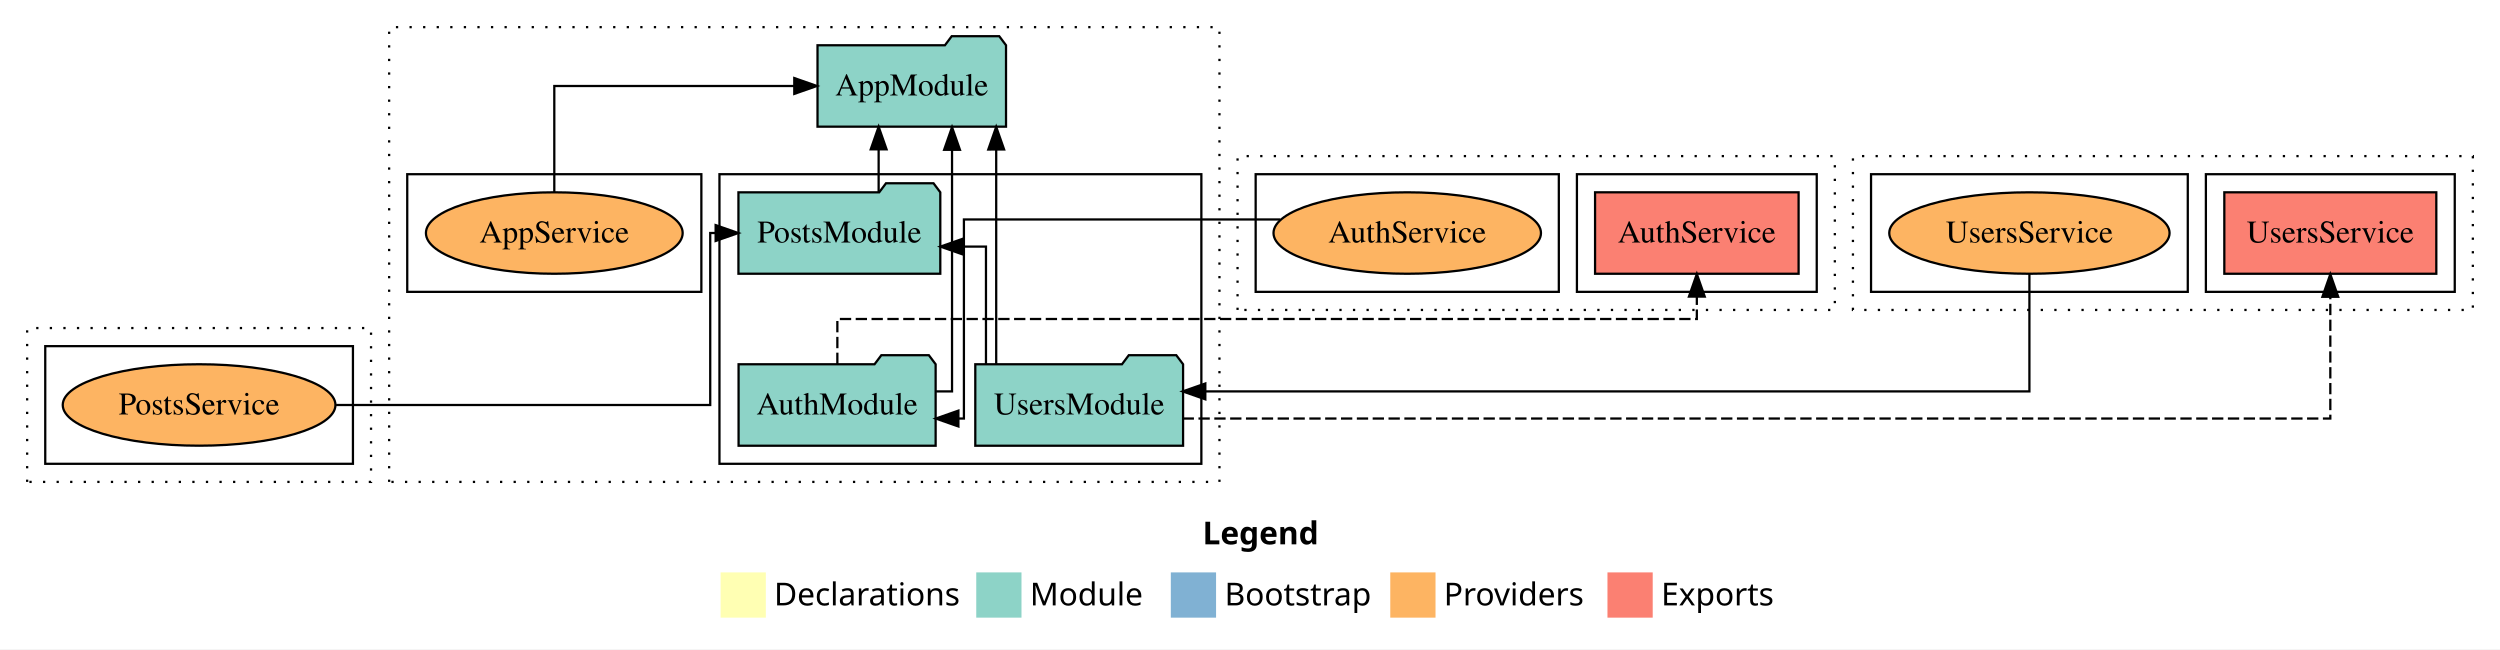
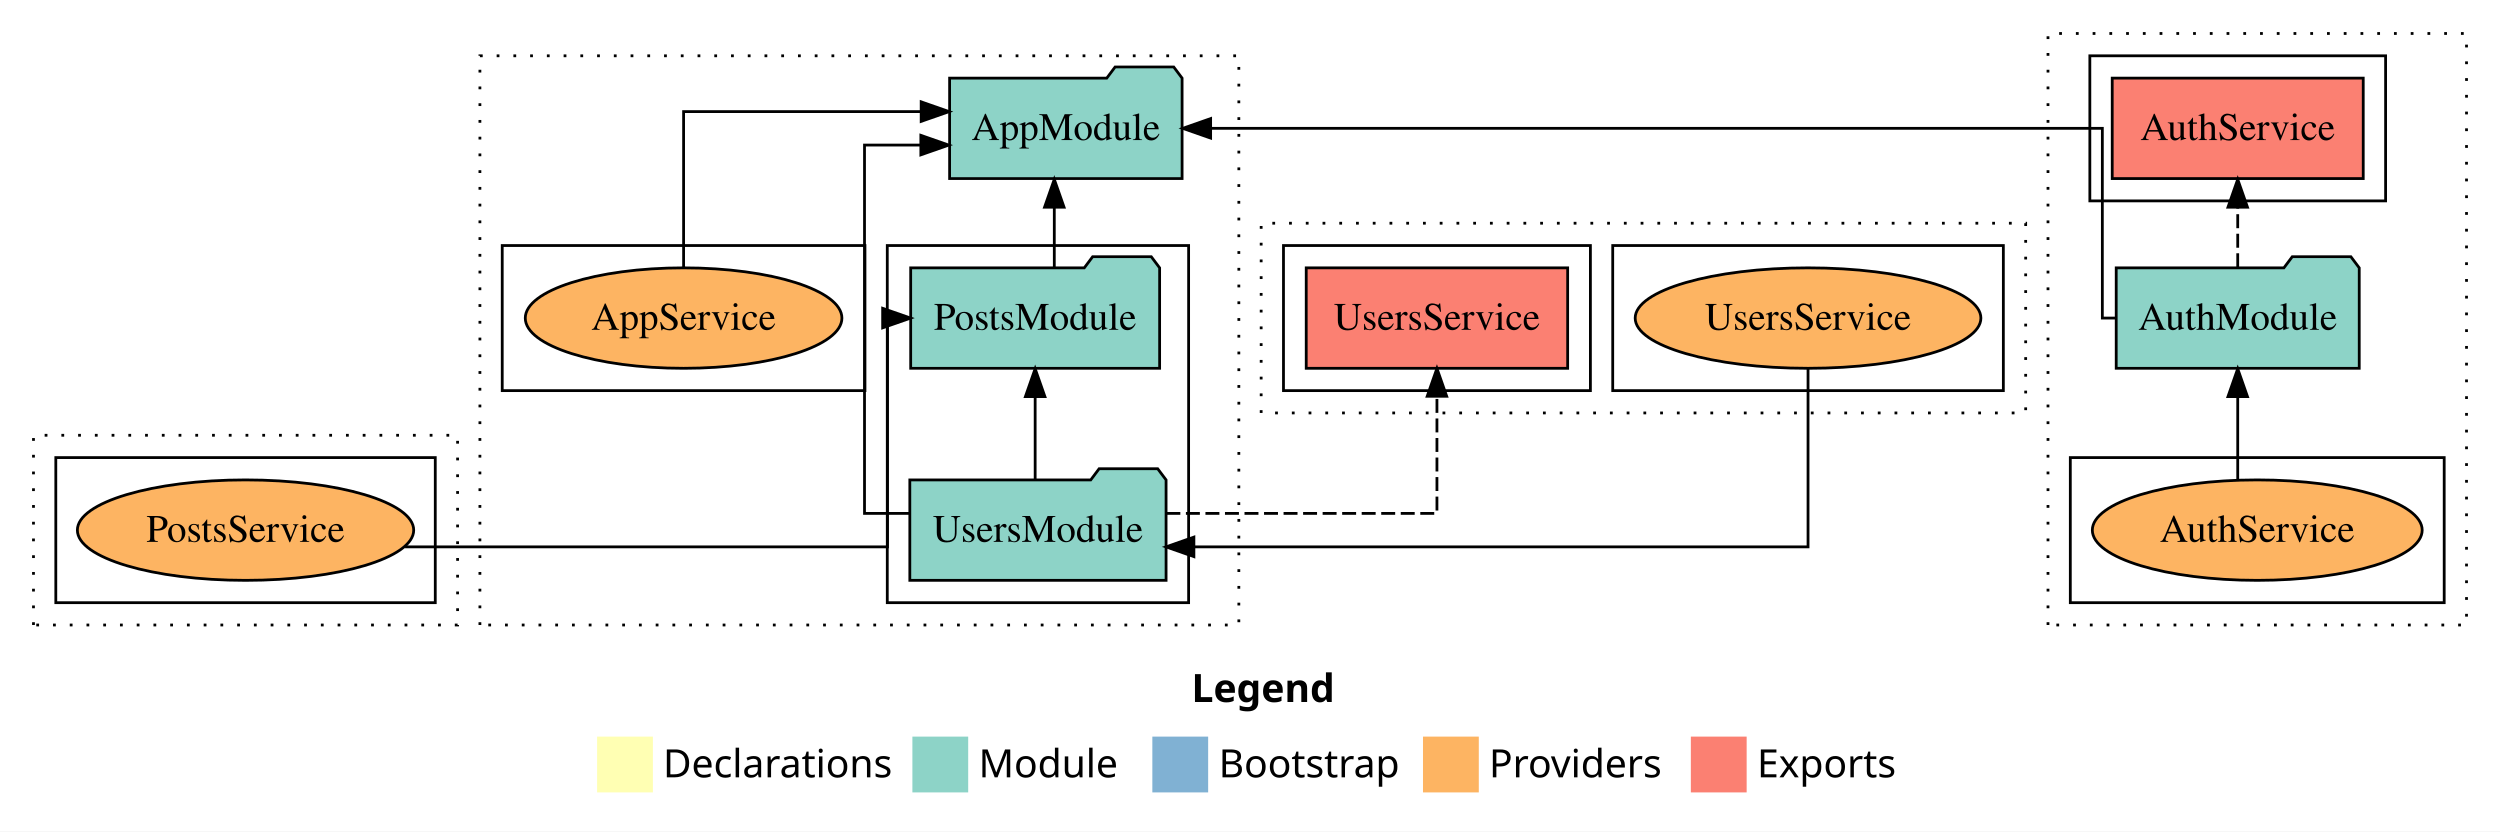
- <svg xmlns="http://www.w3.org/2000/svg" width="1105pt" height="287pt" viewBox="0.00 0.00 1105.00 287.00">
-   <g id="graph0" class="graph" transform="scale(1 1) rotate(0) translate(4 283)">
-     <polygon fill="white" stroke="transparent" points="-4,4 -4,-283 1101,-283 1101,4 -4,4" />
-     <text text-anchor="start" x="527.51" y="-42.4" font-family="Times-12" font-weight="bold" font-size="14.00">Legend</text>
-     <polygon fill="#ffffb3" stroke="transparent" points="314.5,-10 314.5,-30 334.5,-30 334.5,-10 314.5,-10" />
-     <text text-anchor="start" x="338.13" y="-15.4" font-family="Times-12" font-size="14.00">  Declarations</text>
-     <polygon fill="#8dd3c7" stroke="transparent" points="427.5,-10 427.5,-30 447.5,-30 447.5,-10 427.5,-10" />
-     <text text-anchor="start" x="451.23" y="-15.4" font-family="Times-12" font-size="14.00">  Module</text>
-     <polygon fill="#80b1d3" stroke="transparent" points="513.5,-10 513.5,-30 533.5,-30 533.5,-10 513.5,-10" />
-     <text text-anchor="start" x="537.28" y="-15.4" font-family="Times-12" font-size="14.00">  Bootstrap</text>
-     <polygon fill="#fdb462" stroke="transparent" points="610.5,-10 610.5,-30 630.5,-30 630.5,-10 610.5,-10" />
-     <text text-anchor="start" x="634.17" y="-15.4" font-family="Times-12" font-size="14.00">  Providers</text>
-     <polygon fill="#fb8072" stroke="transparent" points="706.5,-10 706.5,-30 726.5,-30 726.5,-10 706.5,-10" />
-     <text text-anchor="start" x="730.23" y="-15.4" font-family="Times-12" font-size="14.00">  Exports</text>
+ <svg xmlns="http://www.w3.org/2000/svg" width="896pt" height="298pt" viewBox="0.00 0.00 896.00 298.00">
+   <g id="graph0" class="graph" transform="scale(1 1) rotate(0) translate(4 294)">
+     <polygon fill="white" stroke="transparent" points="-4,4 -4,-294 892,-294 892,4 -4,4" />
+     <text text-anchor="start" x="423.01" y="-42.4" font-family="Times-12" font-weight="bold" font-size="14.00">Legend</text>
+     <polygon fill="#ffffb3" stroke="transparent" points="210,-10 210,-30 230,-30 230,-10 210,-10" />
+     <text text-anchor="start" x="233.63" y="-15.4" font-family="Times-12" font-size="14.00">  Declarations</text>
+     <polygon fill="#8dd3c7" stroke="transparent" points="323,-10 323,-30 343,-30 343,-10 323,-10" />
+     <text text-anchor="start" x="346.73" y="-15.4" font-family="Times-12" font-size="14.00">  Module</text>
+     <polygon fill="#80b1d3" stroke="transparent" points="409,-10 409,-30 429,-30 429,-10 409,-10" />
+     <text text-anchor="start" x="432.78" y="-15.4" font-family="Times-12" font-size="14.00">  Bootstrap</text>
+     <polygon fill="#fdb462" stroke="transparent" points="506,-10 506,-30 526,-30 526,-10 506,-10" />
+     <text text-anchor="start" x="529.67" y="-15.4" font-family="Times-12" font-size="14.00">  Providers</text>
+     <polygon fill="#fb8072" stroke="transparent" points="602,-10 602,-30 622,-30 622,-10 602,-10" />
+     <text text-anchor="start" x="625.73" y="-15.4" font-family="Times-12" font-size="14.00">  Exports</text>
+     <g id="clust7" class="cluster">
+       <polygon fill="none" stroke="black" stroke-dasharray="1,5" points="730,-70 730,-282 880,-282 880,-70 730,-70" />
+     </g>
+     <g id="clust12" class="cluster">
+       <polygon fill="none" stroke="black" points="738,-78 738,-130 872,-130 872,-78 738,-78" />
+     </g>
+     <g id="clust10" class="cluster">
+       <polygon fill="none" stroke="black" points="745,-222 745,-274 851,-274 851,-222 745,-222" />
+     </g>
    <g id="clust1" class="cluster">
-       <polygon fill="none" stroke="black" stroke-dasharray="1,5" points="168,-70 168,-271 535,-271 535,-70 168,-70" />
+       <polygon fill="none" stroke="black" stroke-dasharray="1,5" points="168,-70 168,-274 440,-274 440,-70 168,-70" />
    </g>
    <g id="clust3" class="cluster">
-       <polygon fill="none" stroke="black" points="314,-78 314,-206 527,-206 527,-78 314,-78" />
+       <polygon fill="none" stroke="black" points="314,-78 314,-206 422,-206 422,-78 314,-78" />
    </g>
    <g id="clust6" class="cluster">
      <polygon fill="none" stroke="black" points="176,-154 176,-206 306,-206 306,-154 176,-154" />
    </g>
-     <g id="clust7" class="cluster">
-       <polygon fill="none" stroke="black" stroke-dasharray="1,5" points="543,-146 543,-214 807,-214 807,-146 543,-146" />
+     <g id="clust19" class="cluster">
+       <polygon fill="none" stroke="black" stroke-dasharray="1,5" points="448,-146 448,-214 722,-214 722,-146 448,-146" />
    </g>
-     <g id="clust10" class="cluster">
-       <polygon fill="none" stroke="black" points="693,-154 693,-206 799,-206 799,-154 693,-154" />
+     <g id="clust24" class="cluster">
+       <polygon fill="none" stroke="black" points="574,-154 574,-206 714,-206 714,-154 574,-154" />
    </g>
-     <g id="clust12" class="cluster">
-       <polygon fill="none" stroke="black" points="551,-154 551,-206 685,-206 685,-154 551,-154" />
+     <g id="clust22" class="cluster">
+       <polygon fill="none" stroke="black" points="456,-154 456,-206 566,-206 566,-154 456,-154" />
    </g>
    <g id="clust13" class="cluster">
      <polygon fill="none" stroke="black" stroke-dasharray="1,5" points="8,-70 8,-138 160,-138 160,-70 8,-70" />
    </g>
    <g id="clust18" class="cluster">
      <polygon fill="none" stroke="black" points="16,-78 16,-130 152,-130 152,-78 16,-78" />
    </g>
-     <g id="clust19" class="cluster">
-       <polygon fill="none" stroke="black" stroke-dasharray="1,5" points="815,-146 815,-214 1089,-214 1089,-146 815,-146" />
-     </g>
-     <g id="clust22" class="cluster">
-       <polygon fill="none" stroke="black" points="971,-154 971,-206 1081,-206 1081,-154 971,-154" />
-     </g>
-     <g id="clust24" class="cluster">
-       <polygon fill="none" stroke="black" points="823,-154 823,-206 963,-206 963,-154 823,-154" />
-     </g>
    <g id="node1" class="node">
-       <polygon fill="#8dd3c7" stroke="black" points="409.55,-122 406.55,-126 385.55,-126 382.55,-122 322.45,-122 322.45,-86 409.55,-86 409.55,-122" />
-       <text text-anchor="middle" x="366" y="-99.8" font-family="Times,serif" font-size="14.00">AuthModule</text>
+       <polygon fill="#8dd3c7" stroke="black" points="841.55,-198 838.55,-202 817.55,-202 814.55,-198 754.45,-198 754.45,-162 841.55,-162 841.55,-198" />
+       <text text-anchor="middle" x="798" y="-175.8" font-family="Times,serif" font-size="14.00">AuthModule</text>
    </g>
    <g id="node4" class="node">
-       <polygon fill="#8dd3c7" stroke="black" points="440.66,-263 437.66,-267 416.66,-267 413.66,-263 357.34,-263 357.34,-227 440.66,-227 440.66,-263" />
-       <text text-anchor="middle" x="399" y="-240.8" font-family="Times,serif" font-size="14.00">AppModule</text>
+       <polygon fill="#8dd3c7" stroke="black" points="419.66,-266 416.66,-270 395.66,-270 392.66,-266 336.34,-266 336.34,-230 419.66,-230 419.66,-266" />
+       <text text-anchor="middle" x="378" y="-243.8" font-family="Times,serif" font-size="14.00">AppModule</text>
    </g>
    <g id="edge1" class="edge">
-       <path fill="none" stroke="black" d="M409.74,-110C414.01,-110 416.8,-110 416.8,-110 416.8,-110 416.8,-216.79 416.8,-216.79" />
-       <polygon fill="black" stroke="black" points="413.3,-216.79 416.8,-226.79 420.3,-216.79 413.3,-216.79" />
+       <path fill="none" stroke="black" d="M754.31,-180C751.33,-180 749.48,-180 749.48,-180 749.48,-180 749.48,-248 749.48,-248 749.48,-248 429.89,-248 429.89,-248" />
+       <polygon fill="black" stroke="black" points="429.89,-244.5 419.89,-248 429.89,-251.5 429.89,-244.5" />
    </g>
    <g id="node6" class="node">
-       <polygon fill="#fb8072" stroke="black" points="790.98,-198 701.02,-198 701.02,-162 790.98,-162 790.98,-198" />
-       <text text-anchor="middle" x="746" y="-175.8" font-family="Times,serif" font-size="14.00">AuthService </text>
+       <polygon fill="#fb8072" stroke="black" points="842.98,-266 753.02,-266 753.02,-230 842.98,-230 842.98,-266" />
+       <text text-anchor="middle" x="798" y="-243.8" font-family="Times,serif" font-size="14.00">AuthService </text>
    </g>
    <g id="edge5" class="edge">
-       <path fill="none" stroke="black" stroke-dasharray="5,2" d="M366.11,-122.11C366.11,-131.9 366.11,-142 366.11,-142 366.11,-142 746,-142 746,-142 746,-142 746,-151.89 746,-151.89" />
-       <polygon fill="black" stroke="black" points="742.5,-151.89 746,-161.89 749.5,-151.89 742.5,-151.89" />
+       <path fill="none" stroke="black" stroke-dasharray="5,2" d="M798,-198.22C798,-198.22 798,-219.73 798,-219.73" />
+       <polygon fill="black" stroke="black" points="794.5,-219.73 798,-229.73 801.5,-219.73 794.5,-219.73" />
    </g>
    <g id="node2" class="node">
      <polygon fill="#8dd3c7" stroke="black" points="411.61,-198 408.61,-202 387.61,-202 384.61,-198 322.39,-198 322.39,-162 411.61,-162 411.61,-198" />
      <text text-anchor="middle" x="367" y="-175.8" font-family="Times,serif" font-size="14.00">PostsModule</text>
    </g>
    <g id="edge2" class="edge">
-       <path fill="none" stroke="black" d="M384.36,-198.11C384.36,-198.11 384.36,-216.99 384.36,-216.99" />
-       <polygon fill="black" stroke="black" points="380.86,-216.99 384.36,-226.99 387.86,-216.99 380.86,-216.99" />
+       <path fill="none" stroke="black" d="M373.86,-198.22C373.86,-198.22 373.86,-219.73 373.86,-219.73" />
+       <polygon fill="black" stroke="black" points="370.36,-219.73 373.86,-229.73 377.36,-219.73 370.36,-219.73" />
    </g>
    <g id="node3" class="node">
-       <polygon fill="#8dd3c7" stroke="black" points="518.92,-122 515.92,-126 494.92,-126 491.92,-122 427.08,-122 427.08,-86 518.92,-86 518.92,-122" />
-       <text text-anchor="middle" x="473" y="-99.8" font-family="Times,serif" font-size="14.00">UsersModule</text>
+       <polygon fill="#8dd3c7" stroke="black" points="413.92,-122 410.92,-126 389.92,-126 386.92,-122 322.08,-122 322.08,-86 413.92,-86 413.92,-122" />
+       <text text-anchor="middle" x="368" y="-99.8" font-family="Times,serif" font-size="14.00">UsersModule</text>
    </g>
    <g id="edge7" class="edge">
-       <path fill="none" stroke="black" d="M431.8,-122.03C431.8,-142.77 431.8,-174 431.8,-174 431.8,-174 421.65,-174 421.65,-174" />
-       <polygon fill="black" stroke="black" points="421.65,-170.5 411.65,-174 421.65,-177.5 421.65,-170.5" />
+       <path fill="none" stroke="black" d="M367,-122.01C367,-122.01 367,-151.85 367,-151.85" />
+       <polygon fill="black" stroke="black" points="363.5,-151.85 367,-161.85 370.5,-151.85 363.5,-151.85" />
    </g>
    <g id="edge3" class="edge">
-       <path fill="none" stroke="black" d="M436.32,-122.14C436.32,-122.14 436.32,-216.93 436.32,-216.93" />
-       <polygon fill="black" stroke="black" points="432.82,-216.92 436.32,-226.93 439.82,-216.93 432.82,-216.92" />
+       <path fill="none" stroke="black" d="M322.17,-110C312.86,-110 305.84,-110 305.84,-110 305.84,-110 305.84,-242 305.84,-242 305.84,-242 326.03,-242 326.03,-242" />
+       <polygon fill="black" stroke="black" points="326.03,-245.5 336.03,-242 326.03,-238.5 326.03,-245.5" />
    </g>
    <g id="node9" class="node">
-       <polygon fill="#fb8072" stroke="black" points="1072.85,-198 979.15,-198 979.15,-162 1072.85,-162 1072.85,-198" />
-       <text text-anchor="middle" x="1026" y="-175.8" font-family="Times,serif" font-size="14.00">UsersService </text>
+       <polygon fill="#fb8072" stroke="black" points="557.85,-198 464.15,-198 464.15,-162 557.85,-162 557.85,-198" />
+       <text text-anchor="middle" x="511" y="-175.8" font-family="Times,serif" font-size="14.00">UsersService </text>
    </g>
    <g id="edge9" class="edge">
-       <path fill="none" stroke="black" stroke-dasharray="5,2" d="M518.72,-98C651.22,-98 1026,-98 1026,-98 1026,-98 1026,-151.8 1026,-151.8" />
-       <polygon fill="black" stroke="black" points="1022.5,-151.8 1026,-161.8 1029.5,-151.8 1022.5,-151.8" />
+       <path fill="none" stroke="black" stroke-dasharray="5,2" d="M414.03,-110C455.84,-110 511,-110 511,-110 511,-110 511,-151.97 511,-151.97" />
+       <polygon fill="black" stroke="black" points="507.5,-151.97 511,-161.97 514.5,-151.97 507.5,-151.97" />
    </g>
    <g id="node5" class="node">
      <ellipse fill="#fdb462" stroke="black" cx="241" cy="-180" rx="56.74" ry="18" />
      <text text-anchor="middle" x="241" y="-175.8" font-family="Times,serif" font-size="14.00">AppService</text>
    </g>
    <g id="edge4" class="edge">
-       <path fill="none" stroke="black" d="M241,-198.11C241,-217.34 241,-245 241,-245 241,-245 347.07,-245 347.07,-245" />
-       <polygon fill="black" stroke="black" points="347.07,-248.5 357.07,-245 347.07,-241.5 347.07,-248.5" />
+       <path fill="none" stroke="black" d="M241,-198.29C241,-220.21 241,-254 241,-254 241,-254 326.15,-254 326.15,-254" />
+       <polygon fill="black" stroke="black" points="326.15,-257.5 336.15,-254 326.15,-250.5 326.15,-257.5" />
    </g>
    <g id="node7" class="node">
-       <ellipse fill="#fdb462" stroke="black" cx="618" cy="-180" rx="59.11" ry="18" />
-       <text text-anchor="middle" x="618" y="-175.8" font-family="Times,serif" font-size="14.00">AuthService</text>
+       <ellipse fill="#fdb462" stroke="black" cx="805" cy="-104" rx="59.11" ry="18" />
+       <text text-anchor="middle" x="805" y="-99.8" font-family="Times,serif" font-size="14.00">AuthService</text>
    </g>
    <g id="edge6" class="edge">
-       <path fill="none" stroke="black" d="M561.85,-186C503.94,-186 422.05,-186 422.05,-186 422.05,-186 422.05,-98 422.05,-98 422.05,-98 419.61,-98 419.61,-98" />
-       <polygon fill="black" stroke="black" points="419.61,-94.5 409.61,-98 419.61,-101.5 419.61,-94.5" />
+       <path fill="none" stroke="black" d="M798,-122.01C798,-122.01 798,-151.85 798,-151.85" />
+       <polygon fill="black" stroke="black" points="794.5,-151.85 798,-161.85 801.5,-151.85 794.5,-151.85" />
    </g>
    <g id="node8" class="node">
      <ellipse fill="#fdb462" stroke="black" cx="84" cy="-104" rx="60.27" ry="18" />
      <text text-anchor="middle" x="84" y="-99.8" font-family="Times,serif" font-size="14.00">PostsService</text>
    </g>
    <g id="edge8" class="edge">
-       <path fill="none" stroke="black" d="M144.54,-104C211.46,-104 309.92,-104 309.92,-104 309.92,-104 309.92,-180 309.92,-180 309.92,-180 312.31,-180 312.31,-180" />
-       <polygon fill="black" stroke="black" points="312.31,-183.5 322.31,-180 312.31,-176.5 312.31,-183.5" />
+       <path fill="none" stroke="black" d="M141.17,-98C209.3,-98 314.07,-98 314.07,-98 314.07,-98 314.07,-180 314.07,-180 314.07,-180 314.89,-180 314.89,-180" />
+       <polygon fill="black" stroke="black" points="312.34,-183.5 322.34,-180 312.34,-176.5 312.34,-183.5" />
    </g>
    <g id="node10" class="node">
-       <ellipse fill="#fdb462" stroke="black" cx="893" cy="-180" rx="61.95" ry="18" />
-       <text text-anchor="middle" x="893" y="-175.8" font-family="Times,serif" font-size="14.00">UsersService</text>
+       <ellipse fill="#fdb462" stroke="black" cx="644" cy="-180" rx="61.95" ry="18" />
+       <text text-anchor="middle" x="644" y="-175.8" font-family="Times,serif" font-size="14.00">UsersService</text>
    </g>
    <g id="edge10" class="edge">
-       <path fill="none" stroke="black" d="M893,-161.97C893,-141.23 893,-110 893,-110 893,-110 528.75,-110 528.75,-110" />
-       <polygon fill="black" stroke="black" points="528.75,-106.5 518.75,-110 528.75,-113.5 528.75,-106.5" />
+       <path fill="none" stroke="black" d="M644,-161.8C644,-137.64 644,-98 644,-98 644,-98 423.89,-98 423.89,-98" />
+       <polygon fill="black" stroke="black" points="423.89,-94.5 413.89,-98 423.89,-101.5 423.89,-94.5" />
    </g>
  </g>
</svg>
